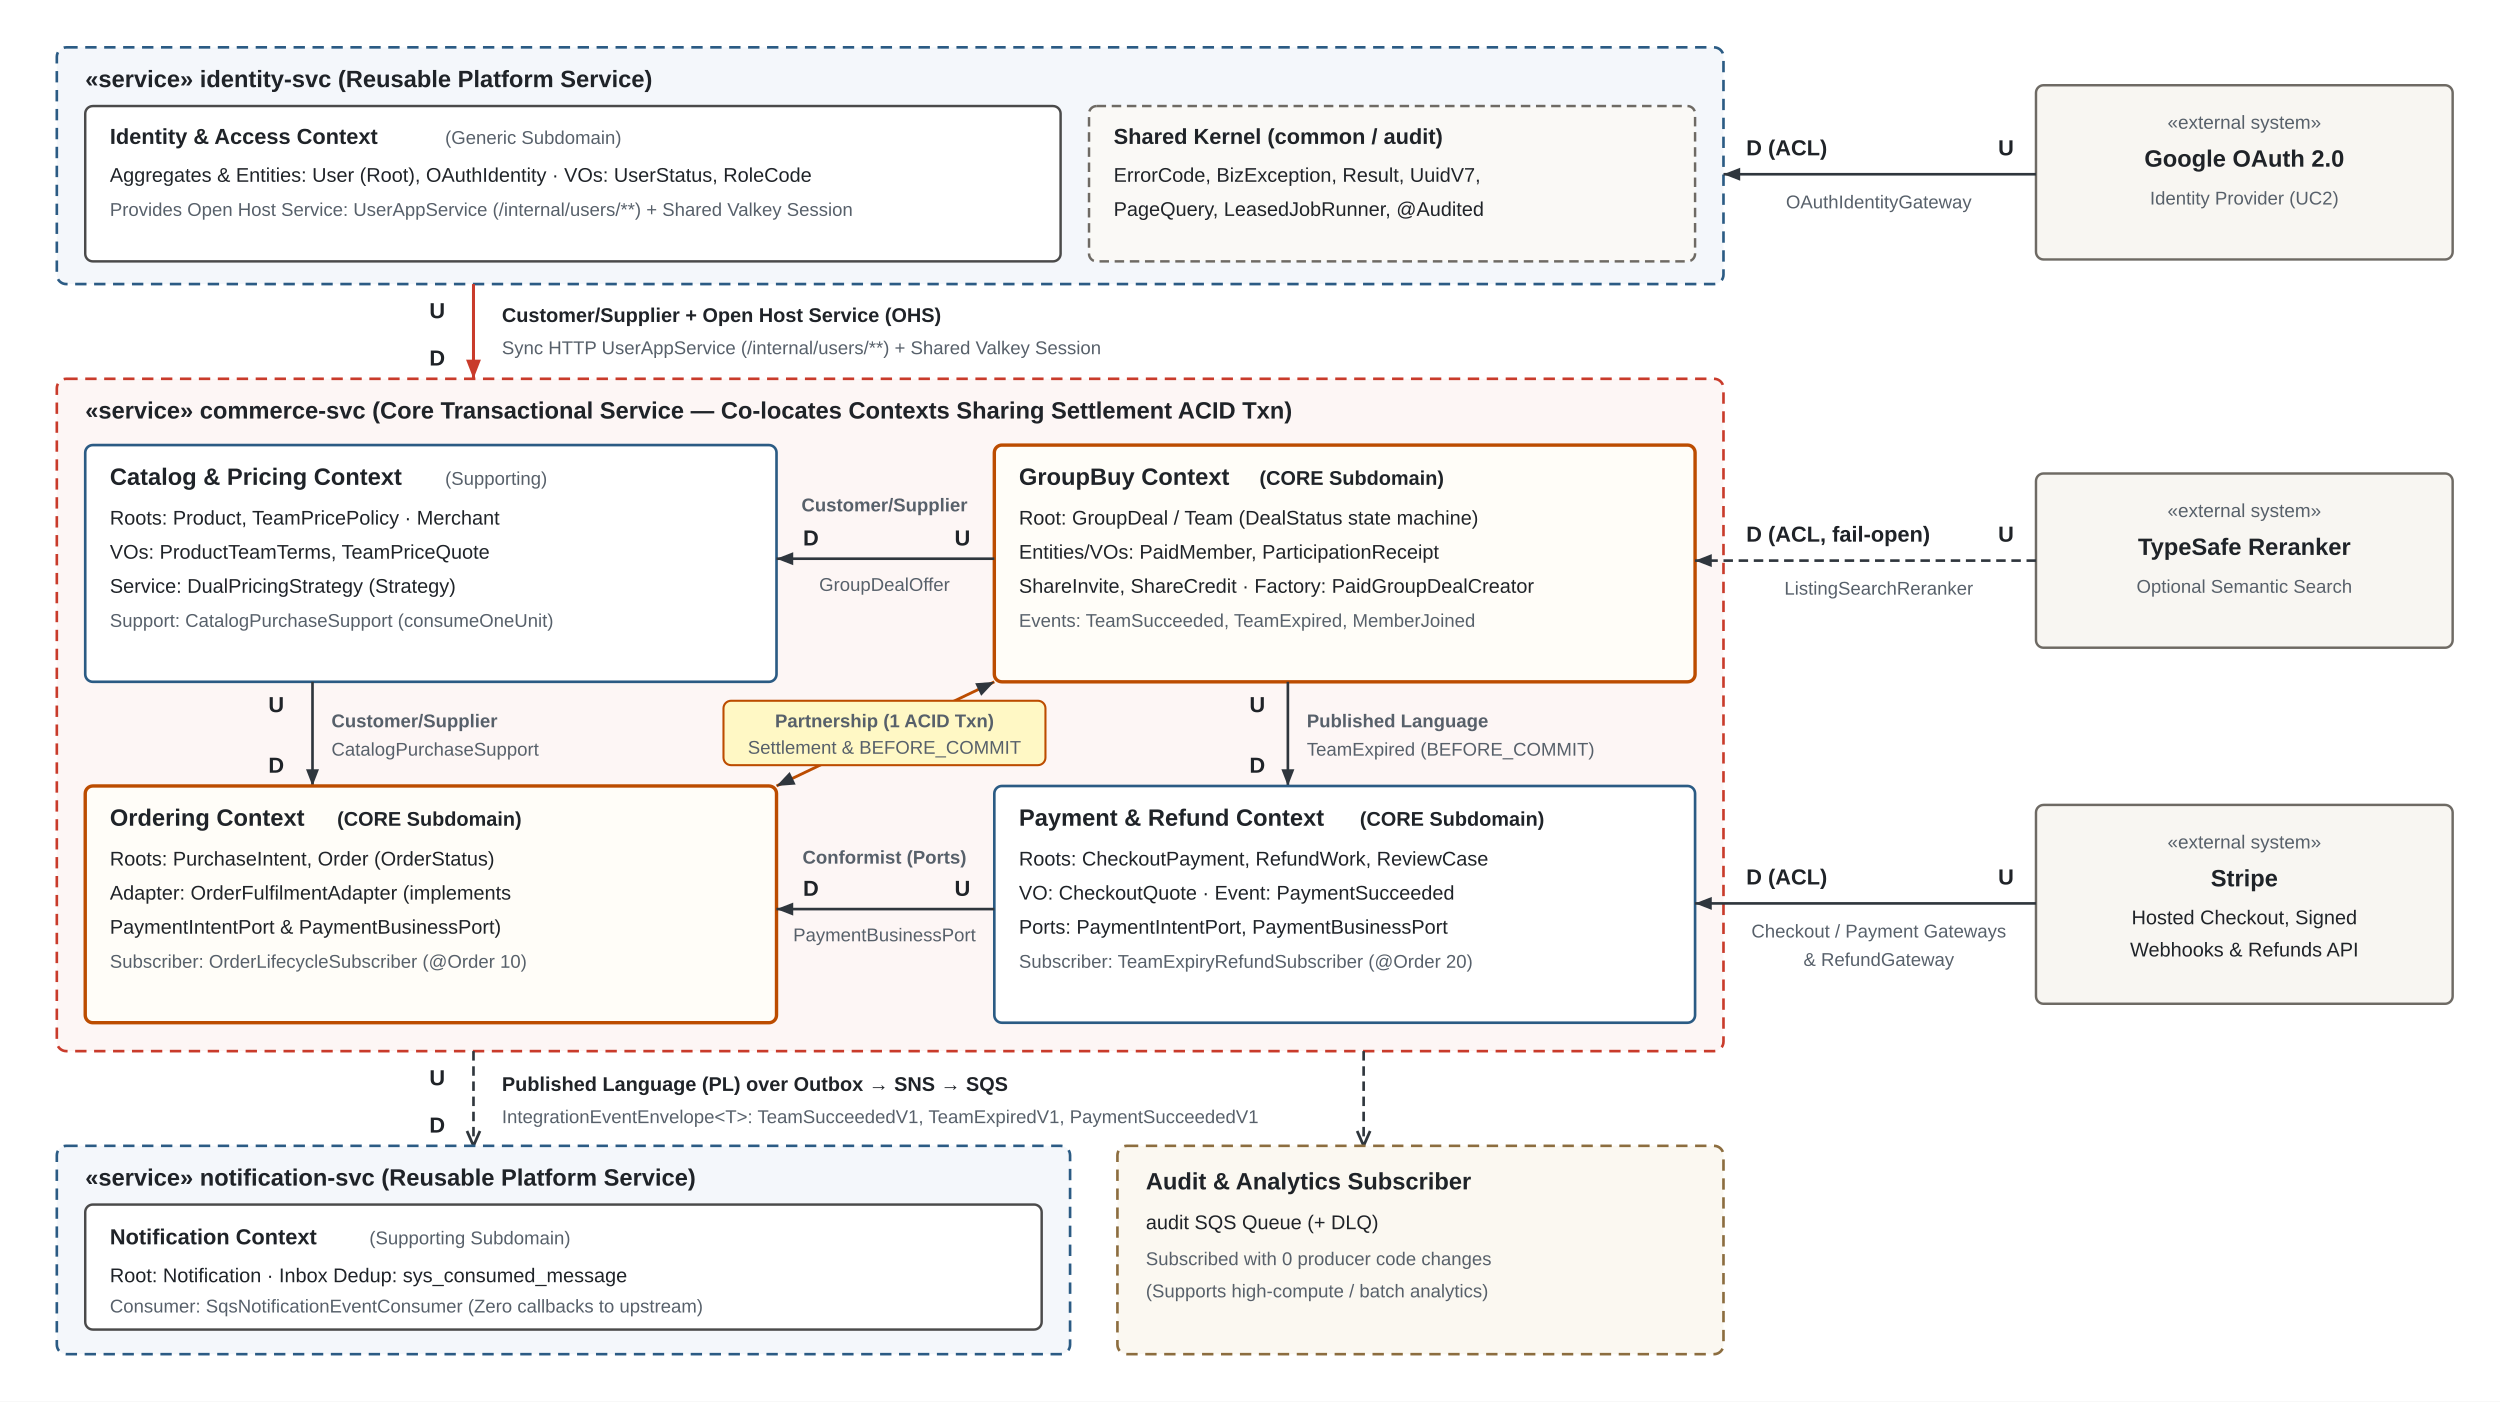
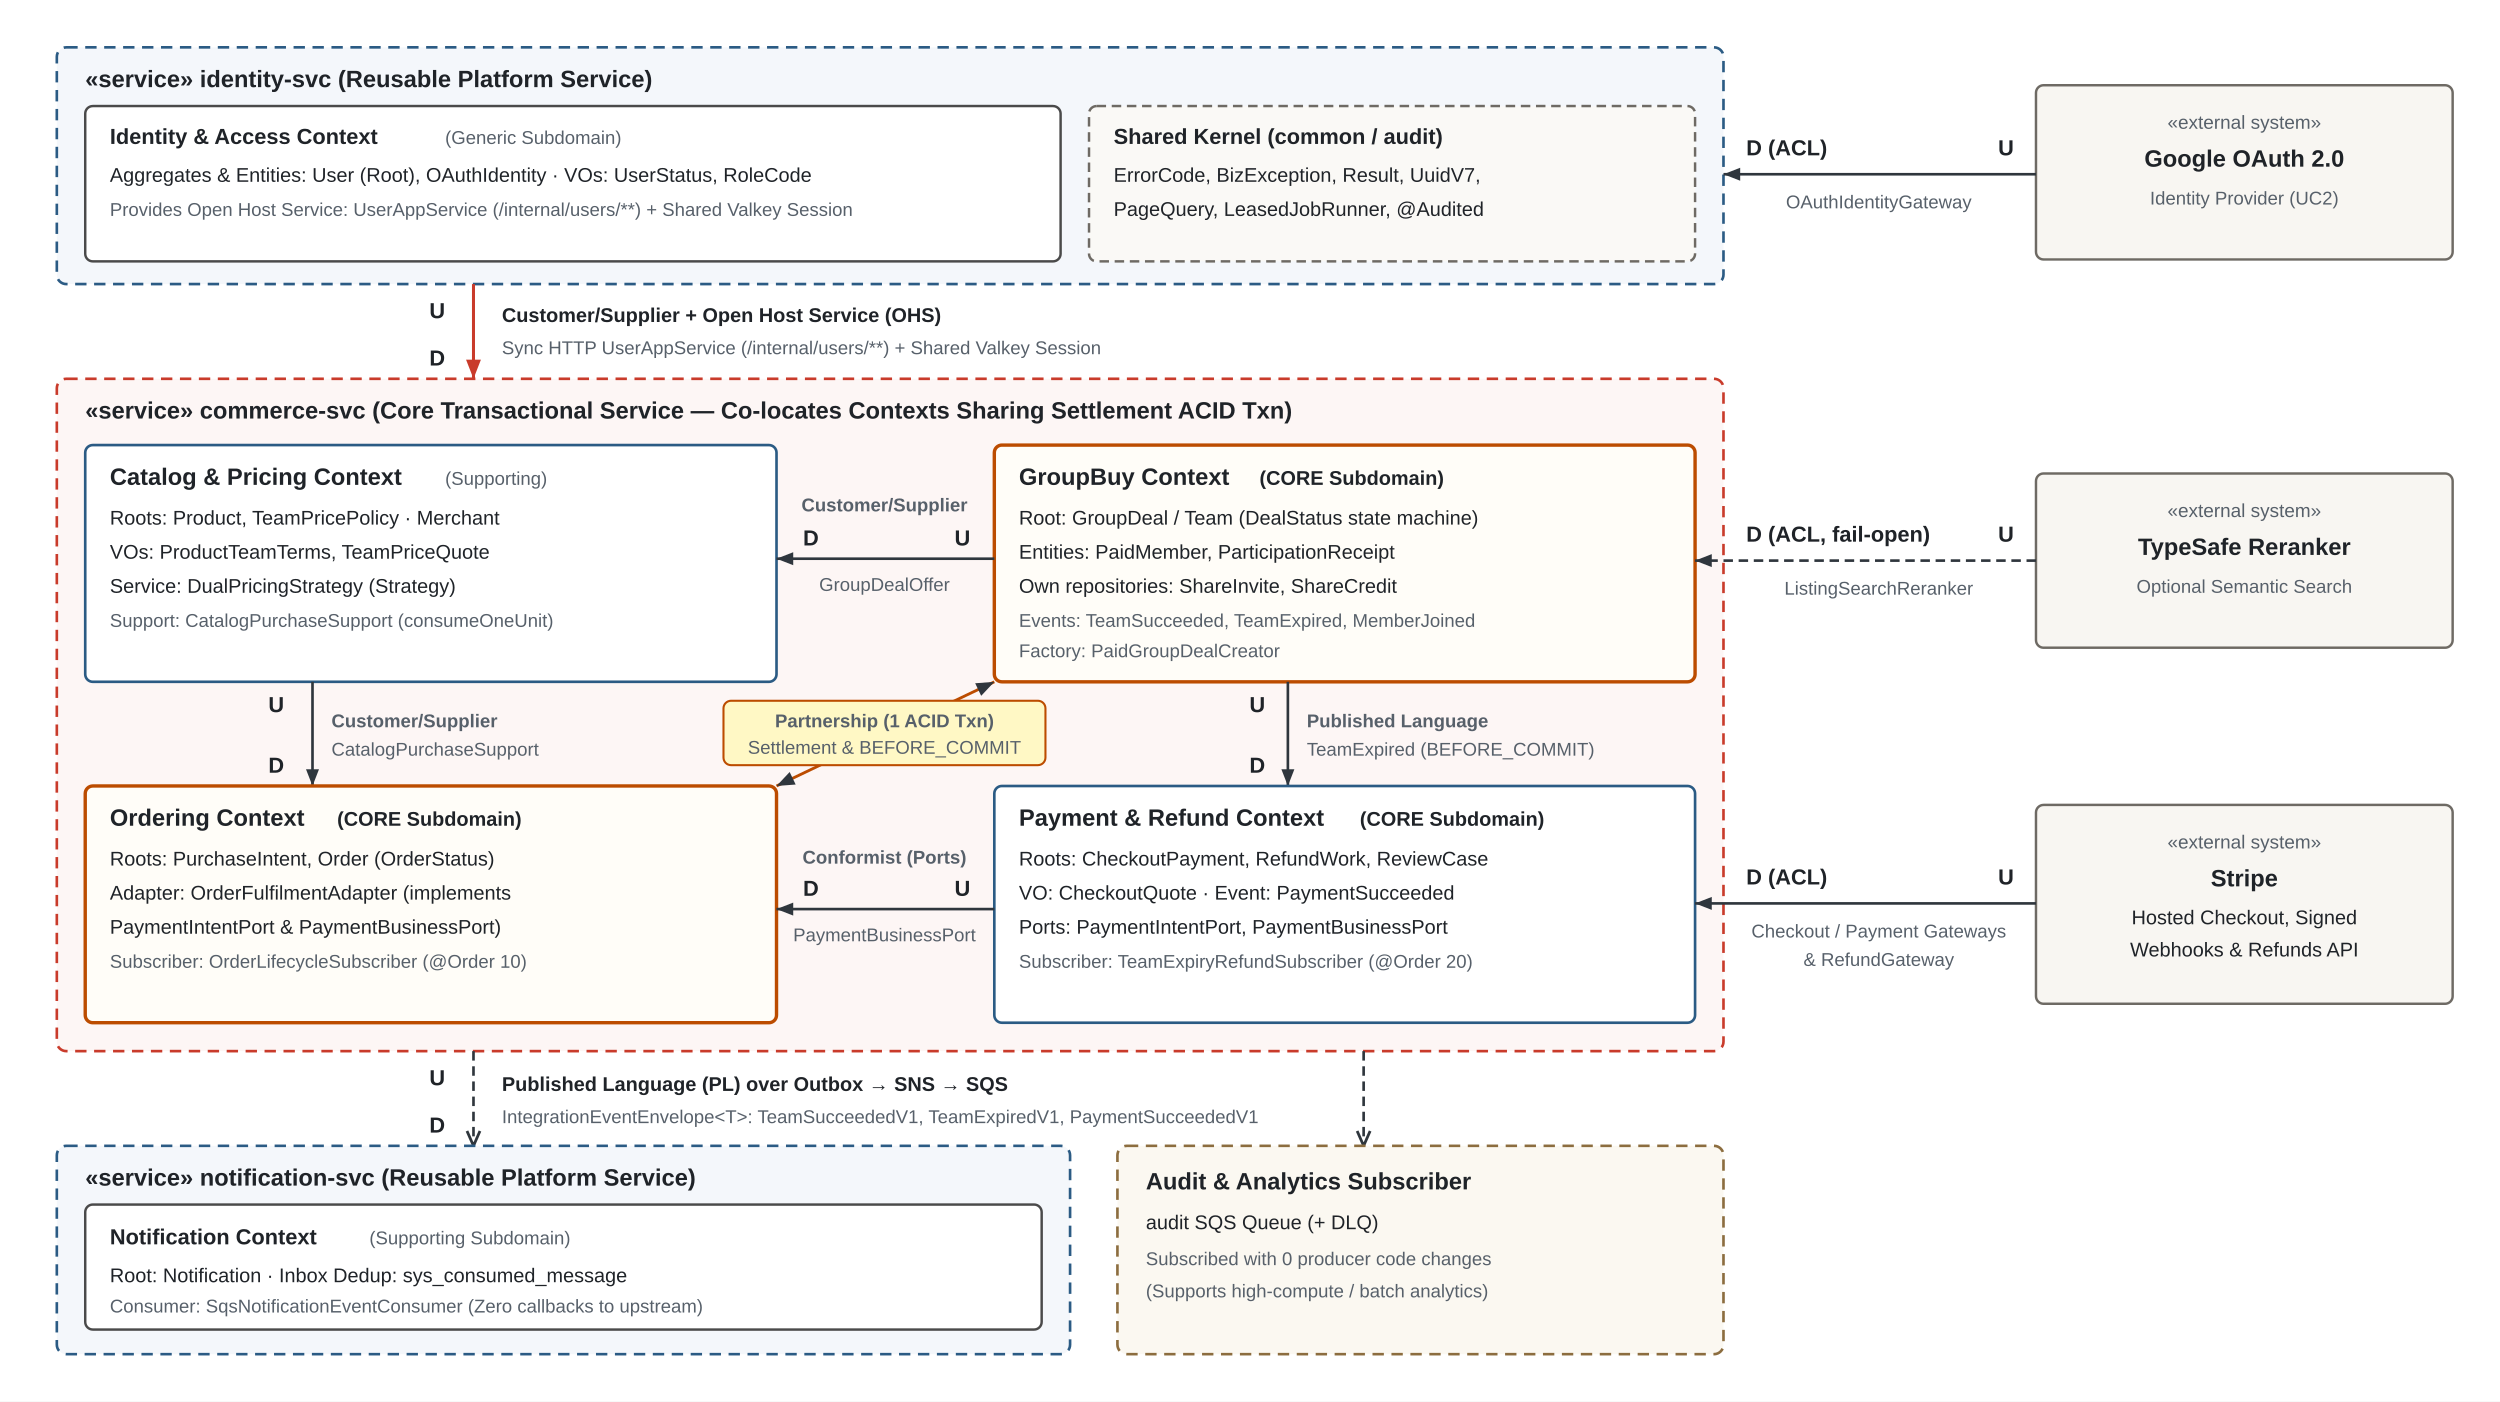
<svg xmlns="http://www.w3.org/2000/svg" viewBox="0 0 1320 740" width="100%" height="100%">
  <rect width="1320" height="740" fill="#FFFFFF" />
  <defs>
    <style>
      text { font-family: Arial, Helvetica, sans-serif; fill: #1F2328; }
      .title { font-size: 13px; font-weight: bold; }
      .h1 { font-size: 12.5px; font-weight: bold; }
      .h2 { font-size: 11.5px; font-weight: bold; }
      .stereo { font-size: 10px; fill: #57606A; }
      .body { font-size: 10.5px; fill: #1F2328; }
      .small { font-size: 9.8px; fill: #57606A; }
      .code { font-family: Consolas, 'Courier New', monospace; font-size: 9.8px; fill: #1F2328; }
    </style>
    <marker id="arrow-solid" viewBox="0 0 10 10" refX="9" refY="5" markerWidth="7" markerHeight="7" orient="auto-start-reverse">
      <path d="M 0 1.5 L 9 5 L 0 8.5 z" fill="#2F363D" />
    </marker>
    <marker id="arrow-open" viewBox="0 0 10 10" refX="9" refY="5" markerWidth="7" markerHeight="7" orient="auto-start-reverse">
      <path d="M 1 1.5 L 9 5 L 1 8.5" fill="none" stroke="#2F363D" stroke-width="1.5" />
    </marker>
    <marker id="arrow-red" viewBox="0 0 10 10" refX="9" refY="5" markerWidth="7" markerHeight="7" orient="auto-start-reverse">
      <path d="M 0 1.5 L 9 5 L 0 8.5 z" fill="#C93B2B" />
    </marker>
    <marker id="arrow-purple" viewBox="0 0 10 10" refX="9" refY="5" markerWidth="7" markerHeight="7" orient="auto-start-reverse">
      <path d="M 1 1.5 L 9 5 L 1 8.5" fill="none" stroke="#6E3CBC" stroke-width="1.5" />
    </marker>
    <marker id="diamond-black" viewBox="0 0 12 12" refX="1" refY="6" markerWidth="8" markerHeight="8" orient="auto">
      <polygon points="1,6 6,2 11,6 6,10" fill="#1F2328" stroke="#1F2328" stroke-width="1" />
    </marker>
  </defs>
  <rect x="30" y="25" width="880" height="125" fill="#F4F7FB" stroke="#2B5B84" stroke-width="1.4" stroke-dasharray="6,4" rx="5" />
  <text x="45" y="46" class="h1" fill="#2B5B84">«service» identity-svc (Reusable Platform Service)</text>
  <rect x="45" y="56" width="515" height="82" fill="#FFFFFF" stroke="#4A4A4A" stroke-width="1.3" rx="4" />
  <text x="58" y="76" class="h2">Identity &amp; Access Context</text>
  <text x="235" y="76" class="small">(Generic Subdomain)</text>
  <text x="58" y="96" class="body">Aggregates &amp; Entities: User (Root), OAuthIdentity · VOs: UserStatus, RoleCode</text>
  <text x="58" y="114" class="small">Provides Open Host Service: UserAppService (/internal/users/**) + Shared Valkey Session</text>
  <rect x="575" y="56" width="320" height="82" fill="#FAF9F6" stroke="#6E6A64" stroke-width="1.3" stroke-dasharray="5,3" rx="4" />
  <text x="588" y="76" class="h2">Shared Kernel (common / audit)</text>
  <text x="588" y="96" class="body">ErrorCode, BizException, Result, UuidV7,</text>
  <text x="588" y="114" class="body">PageQuery, LeasedJobRunner, @Audited</text>
  <line x1="250" y1="150" x2="250" y2="200" stroke="#C93B2B" stroke-width="1.6" marker-end="url(#arrow-red)" />
  <text x="235" y="168" text-anchor="end" class="h2">U</text>
  <text x="235" y="193" text-anchor="end" class="h2">D</text>
  <text x="265" y="170" class="body" fill="#C93B2B" font-weight="bold">Customer/Supplier + Open Host Service (OHS)</text>
  <text x="265" y="187" class="small">Sync HTTP UserAppService (/internal/users/**) + Shared Valkey Session</text>
  <rect x="30" y="200" width="880" height="355" fill="#FDF6F5" stroke="#C93B2B" stroke-width="1.4" stroke-dasharray="6,4" rx="5" />
  <text x="45" y="221" class="h1" fill="#C93B2B">«service» commerce-svc (Core Transactional Service — Co-locates Contexts Sharing Settlement ACID Txn)</text>
  <rect x="45" y="235" width="365" height="125" fill="#FFFFFF" stroke="#2B5B84" stroke-width="1.4" rx="4" />
  <text x="58" y="256" class="h1">Catalog &amp; Pricing Context</text>
  <text x="235" y="256" class="small" fill="#2B5B84">(Supporting)</text>
  <text x="58" y="277" class="body">Roots: Product, TeamPricePolicy · Merchant</text>
  <text x="58" y="295" class="body">VOs: ProductTeamTerms, TeamPriceQuote</text>
  <text x="58" y="313" class="body">Service: DualPricingStrategy (Strategy)</text>
  <text x="58" y="331" class="small">Support: CatalogPurchaseSupport (consumeOneUnit)</text>
  <rect x="525" y="235" width="370" height="125" fill="#FFFDF8" stroke="#BC4C00" stroke-width="1.8" rx="4" />
  <text x="538" y="256" class="h1">GroupBuy Context</text>
  <text x="665" y="256" class="body" fill="#BC4C00" font-weight="bold">(CORE Subdomain)</text>
  <text x="538" y="277" class="body">Root: GroupDeal / Team (DealStatus state machine)</text>
-   <text x="538" y="295" class="body">Entities/VOs: PaidMember, ParticipationReceipt</text>
-   <text x="538" y="313" class="body">ShareInvite, ShareCredit · Factory: PaidGroupDealCreator</text>
+   <text x="538" y="295" class="body">Entities: PaidMember, ParticipationReceipt</text>
+   <text x="538" y="313" class="body">Own repositories: ShareInvite, ShareCredit</text>
  <text x="538" y="331" class="small" fill="#BC4C00">Events: TeamSucceeded, TeamExpired, MemberJoined</text>
+   <text x="538" y="347" class="small">Factory: PaidGroupDealCreator</text>
  <line x1="525" y1="295" x2="410" y2="295" stroke="#2F363D" stroke-width="1.4" marker-end="url(#arrow-solid)" />
  <text x="467" y="270" text-anchor="middle" class="small" font-weight="bold" fill="#1F2328">Customer/Supplier</text>
  <text x="424" y="288" class="h2">D</text>
  <text x="504" y="288" class="h2">U</text>
  <text x="467" y="312" text-anchor="middle" class="small">GroupDealOffer</text>
  <line x1="165" y1="360" x2="165" y2="415" stroke="#2F363D" stroke-width="1.4" marker-end="url(#arrow-solid)" />
  <text x="150" y="376" text-anchor="end" class="h2">U</text>
  <text x="150" y="408" text-anchor="end" class="h2">D</text>
  <text x="175" y="384" class="small" font-weight="bold" fill="#1F2328">Customer/Supplier</text>
  <text x="175" y="399" class="small">CatalogPurchaseSupport</text>
  <line x1="525" y1="360" x2="410" y2="415" stroke="#BC4C00" stroke-width="1.5" marker-start="url(#arrow-solid)" marker-end="url(#arrow-solid)" />
  <rect x="382" y="370" width="170" height="34" fill="#FFF8C5" stroke="#BC4C00" stroke-width="1.1" rx="4" />
  <text x="467" y="384" text-anchor="middle" class="small" font-weight="bold" fill="#7A2E00">Partnership (1 ACID Txn)</text>
  <text x="467" y="398" text-anchor="middle" class="small" fill="#1F2328">Settlement &amp; BEFORE_COMMIT</text>
  <line x1="680" y1="360" x2="680" y2="415" stroke="#2F363D" stroke-width="1.4" marker-end="url(#arrow-solid)" />
  <text x="668" y="376" text-anchor="end" class="h2">U</text>
  <text x="668" y="408" text-anchor="end" class="h2">D</text>
  <text x="690" y="384" class="small" font-weight="bold" fill="#1F2328">Published Language</text>
  <text x="690" y="399" class="small">TeamExpired (BEFORE_COMMIT)</text>
  <rect x="45" y="415" width="365" height="125" fill="#FFFDF8" stroke="#BC4C00" stroke-width="1.8" rx="4" />
  <text x="58" y="436" class="h1">Ordering Context</text>
  <text x="178" y="436" class="body" fill="#BC4C00" font-weight="bold">(CORE Subdomain)</text>
  <text x="58" y="457" class="body">Roots: PurchaseIntent, Order (OrderStatus)</text>
  <text x="58" y="475" class="body">Adapter: OrderFulfilmentAdapter (implements</text>
  <text x="58" y="493" class="body">PaymentIntentPort &amp; PaymentBusinessPort)</text>
  <text x="58" y="511" class="small">Subscriber: OrderLifecycleSubscriber (@Order 10)</text>
  <rect x="525" y="415" width="370" height="125" fill="#FFFFFF" stroke="#2B5B84" stroke-width="1.4" rx="4" />
  <text x="538" y="436" class="h1">Payment &amp; Refund Context</text>
  <text x="718" y="436" class="body" fill="#BC4C00" font-weight="bold">(CORE Subdomain)</text>
  <text x="538" y="457" class="body">Roots: CheckoutPayment, RefundWork, ReviewCase</text>
  <text x="538" y="475" class="body">VO: CheckoutQuote · Event: PaymentSucceeded</text>
  <text x="538" y="493" class="body">Ports: PaymentIntentPort, PaymentBusinessPort</text>
  <text x="538" y="511" class="small">Subscriber: TeamExpiryRefundSubscriber (@Order 20)</text>
  <line x1="525" y1="480" x2="410" y2="480" stroke="#2F363D" stroke-width="1.4" marker-end="url(#arrow-solid)" />
  <text x="467" y="456" text-anchor="middle" class="small" font-weight="bold" fill="#1F2328">Conformist (Ports)</text>
  <text x="424" y="473" class="h2">D</text>
  <text x="504" y="473" class="h2">U</text>
  <text x="467" y="497" text-anchor="middle" class="small">PaymentBusinessPort</text>
  <line x1="250" y1="555" x2="250" y2="605" stroke="#2F363D" stroke-width="1.4" stroke-dasharray="5,3" marker-end="url(#arrow-open)" />
  <line x1="720" y1="555" x2="720" y2="605" stroke="#2F363D" stroke-width="1.4" stroke-dasharray="5,3" marker-end="url(#arrow-open)" />
  <text x="235" y="573" text-anchor="end" class="h2">U</text>
  <text x="235" y="598" text-anchor="end" class="h2">D</text>
  <text x="265" y="576" class="body" font-weight="bold">Published Language (PL) over Outbox → SNS → SQS</text>
  <text x="265" y="593" class="small">IntegrationEventEnvelope&lt;T&gt;: TeamSucceededV1, TeamExpiredV1, PaymentSucceededV1</text>
  <rect x="30" y="605" width="535" height="110" fill="#F4F7FB" stroke="#2B5B84" stroke-width="1.4" stroke-dasharray="6,4" rx="5" />
  <text x="45" y="626" class="h1" fill="#2B5B84">«service» notification-svc (Reusable Platform Service)</text>
  <rect x="45" y="636" width="505" height="66" fill="#FFFFFF" stroke="#4A4A4A" stroke-width="1.3" rx="4" />
  <text x="58" y="657" class="h2">Notification Context</text>
  <text x="195" y="657" class="small">(Supporting Subdomain)</text>
  <text x="58" y="677" class="body">Root: Notification · Inbox Dedup: sys_consumed_message</text>
  <text x="58" y="693" class="small">Consumer: SqsNotificationEventConsumer (Zero callbacks to upstream)</text>
  <rect x="590" y="605" width="320" height="110" fill="#FBF8F1" stroke="#8C6D3F" stroke-width="1.4" stroke-dasharray="6,4" rx="5" />
  <text x="605" y="628" class="h1" fill="#8C6D3F">Audit &amp; Analytics Subscriber</text>
  <text x="605" y="649" class="body">audit SQS Queue (+ DLQ)</text>
  <text x="605" y="668" class="small">Subscribed with 0 producer code changes</text>
  <text x="605" y="685" class="small">(Supports high-compute / batch analytics)</text>
  <rect x="1075" y="45" width="220" height="92" fill="#F8F6F2" stroke="#6E6A64" stroke-width="1.3" rx="4" />
  <text x="1185" y="68" text-anchor="middle" class="stereo">«external system»</text>
  <text x="1185" y="88" text-anchor="middle" class="h1">Google OAuth 2.0</text>
  <text x="1185" y="108" text-anchor="middle" class="small">Identity Provider (UC2)</text>
  <line x1="1075" y1="92" x2="910" y2="92" stroke="#2F363D" stroke-width="1.4" marker-end="url(#arrow-solid)" />
  <text x="922" y="82" class="h2">D (ACL)</text>
  <text x="1055" y="82" class="h2">U</text>
  <text x="992" y="110" text-anchor="middle" class="small">OAuthIdentityGateway</text>
  <rect x="1075" y="250" width="220" height="92" fill="#F8F6F2" stroke="#6E6A64" stroke-width="1.3" rx="4" />
  <text x="1185" y="273" text-anchor="middle" class="stereo">«external system»</text>
  <text x="1185" y="293" text-anchor="middle" class="h1">TypeSafe Reranker</text>
  <text x="1185" y="313" text-anchor="middle" class="small">Optional Semantic Search</text>
  <line x1="1075" y1="296" x2="895" y2="296" stroke="#2F363D" stroke-width="1.4" stroke-dasharray="5,3" marker-end="url(#arrow-solid)" />
  <text x="922" y="286" class="h2">D (ACL, fail-open)</text>
  <text x="1055" y="286" class="h2">U</text>
  <text x="992" y="314" text-anchor="middle" class="small">ListingSearchReranker</text>
  <rect x="1075" y="425" width="220" height="105" fill="#F8F6F2" stroke="#6E6A64" stroke-width="1.3" rx="4" />
  <text x="1185" y="448" text-anchor="middle" class="stereo">«external system»</text>
  <text x="1185" y="468" text-anchor="middle" class="h1">Stripe</text>
  <text x="1185" y="488" text-anchor="middle" class="body">Hosted Checkout, Signed</text>
  <text x="1185" y="505" text-anchor="middle" class="body">Webhooks &amp; Refunds API</text>
  <line x1="1075" y1="477" x2="895" y2="477" stroke="#2F363D" stroke-width="1.4" marker-end="url(#arrow-solid)" />
  <text x="922" y="467" class="h2">D (ACL)</text>
  <text x="1055" y="467" class="h2">U</text>
  <text x="992" y="495" text-anchor="middle" class="small">Checkout / Payment Gateways</text>
  <text x="992" y="510" text-anchor="middle" class="small">&amp; RefundGateway</text>
</svg>
